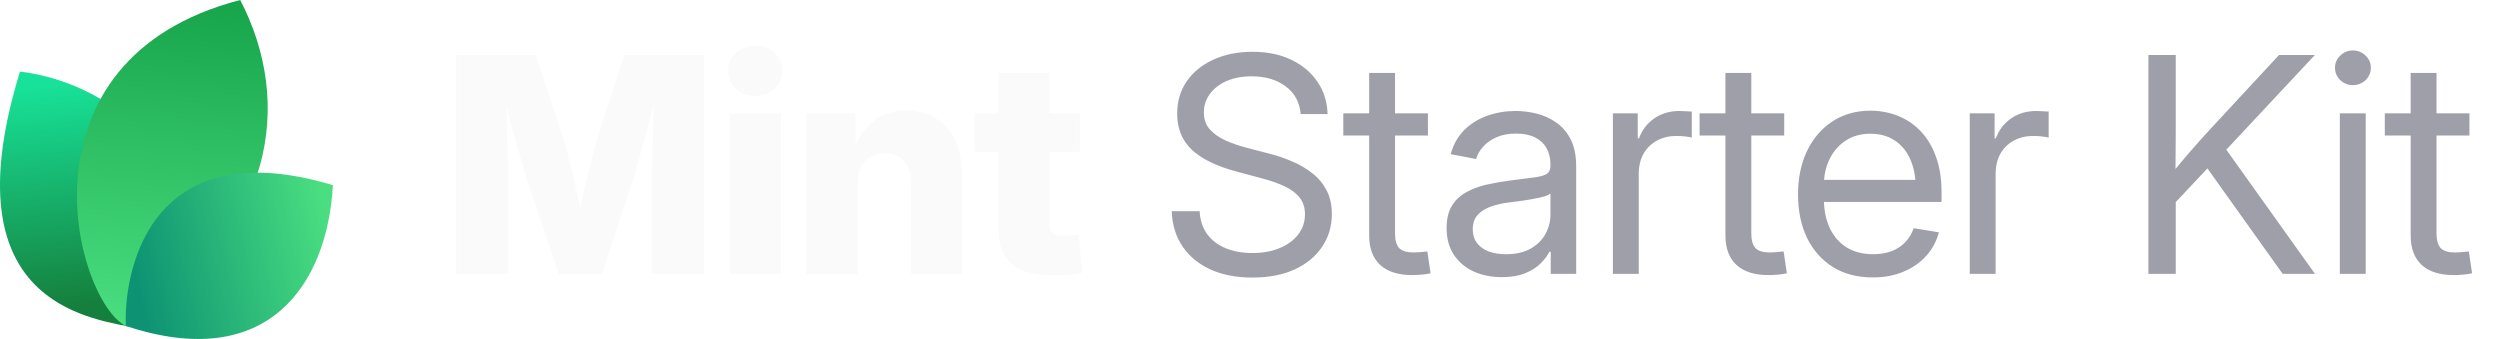
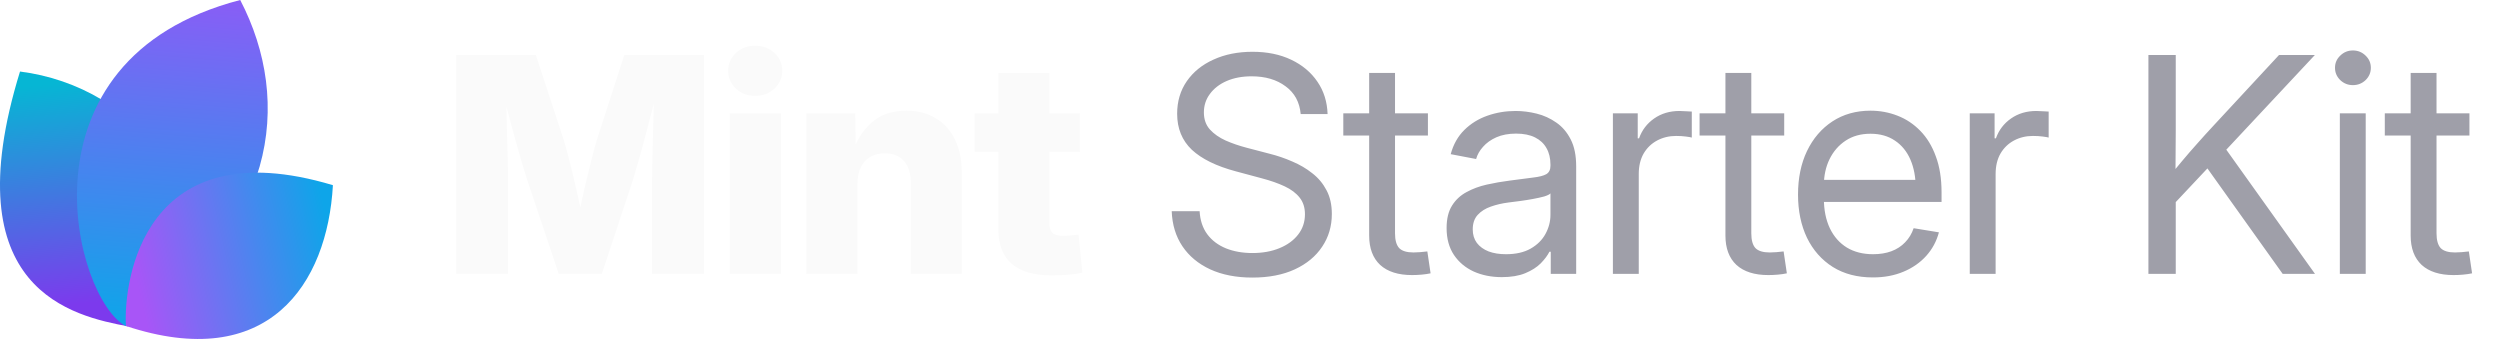
<svg xmlns="http://www.w3.org/2000/svg" width="177" height="24" viewBox="0 0 177 24" fill="none">
  <path d="M9.061 23.108C5.268 22.377 -3.391 20.627 1.417 5.064C9.634 6.099 16.973 14.064 9.061 23.108Z" fill="url(#paint0_linear_17557_2145)" />
  <path d="M8.919 23.094C5.276 21.222 0.784 4.209 17.007 0C20.757 7.193 19.621 16.545 8.919 23.094Z" fill="url(#paint1_linear_17557_2145)" />
  <path d="M8.914 23.079C8.735 19.882 10.159 9.085 23.57 13.111C23.181 20.123 18.984 26.418 8.914 23.079Z" fill="url(#paint2_linear_17557_2145)" />
  <path d="M32.301 19.392V3.894H37.938L39.925 9.948C40.036 10.315 40.164 10.787 40.31 11.362C40.462 11.938 40.611 12.552 40.757 13.204C40.91 13.855 41.048 14.483 41.173 15.086C41.305 15.682 41.412 16.192 41.495 16.615H40.695C40.771 16.192 40.871 15.682 40.996 15.086C41.128 14.49 41.267 13.866 41.412 13.214C41.565 12.562 41.714 11.948 41.86 11.373C42.005 10.79 42.133 10.315 42.244 9.948L44.2 3.894H49.848V19.392H46.166V12.704C46.166 12.357 46.173 11.917 46.187 11.383C46.2 10.849 46.214 10.27 46.228 9.646C46.249 9.022 46.266 8.391 46.28 7.753C46.301 7.115 46.311 6.519 46.311 5.964H46.623C46.485 6.561 46.332 7.181 46.166 7.826C45.999 8.471 45.833 9.102 45.666 9.719C45.507 10.336 45.351 10.901 45.198 11.414C45.053 11.928 44.928 12.357 44.824 12.704L42.608 19.392H39.561L37.314 12.704C37.203 12.357 37.072 11.928 36.919 11.414C36.773 10.901 36.614 10.34 36.441 9.729C36.274 9.112 36.104 8.481 35.931 7.836C35.764 7.192 35.608 6.567 35.463 5.964H35.827C35.834 6.512 35.844 7.105 35.858 7.743C35.872 8.374 35.886 9.005 35.9 9.636C35.92 10.26 35.938 10.839 35.952 11.373C35.965 11.907 35.972 12.351 35.972 12.704V19.392H32.301ZM51.668 19.392V8.024H55.288V19.392H51.668ZM53.468 6.786C52.927 6.786 52.473 6.616 52.105 6.276C51.738 5.93 51.554 5.507 51.554 5.007C51.554 4.508 51.738 4.088 52.105 3.749C52.473 3.409 52.927 3.239 53.468 3.239C54.009 3.239 54.463 3.409 54.83 3.749C55.198 4.082 55.382 4.501 55.382 5.007C55.382 5.507 55.198 5.93 54.83 6.276C54.463 6.616 54.009 6.786 53.468 6.786ZM60.708 13.027V19.392H57.088V8.024H60.551L60.593 10.967H60.281C60.593 10.024 61.061 9.268 61.685 8.7C62.309 8.124 63.138 7.836 64.171 7.836C64.975 7.836 65.672 8.017 66.262 8.377C66.851 8.731 67.302 9.234 67.614 9.885C67.933 10.537 68.092 11.307 68.092 12.194V19.392H64.483V12.912C64.483 12.26 64.32 11.754 63.994 11.394C63.675 11.033 63.221 10.853 62.632 10.853C62.25 10.853 61.914 10.936 61.623 11.102C61.332 11.269 61.106 11.515 60.947 11.841C60.787 12.16 60.708 12.555 60.708 13.027ZM76.456 8.024V10.749H69.008V8.024H76.456ZM70.683 5.163H74.292V15.783C74.292 16.102 74.361 16.334 74.5 16.48C74.646 16.625 74.899 16.698 75.259 16.698C75.405 16.698 75.596 16.688 75.831 16.667C76.074 16.646 76.251 16.629 76.362 16.615L76.632 19.309C76.313 19.378 75.963 19.427 75.582 19.455C75.207 19.482 74.836 19.496 74.469 19.496C73.2 19.496 72.25 19.222 71.619 18.674C70.995 18.127 70.683 17.308 70.683 16.22V5.163Z" fill="#FAFAFA" />
  <path d="M88.667 19.652C87.523 19.652 86.528 19.458 85.682 19.07C84.843 18.681 84.188 18.137 83.716 17.437C83.245 16.736 82.992 15.908 82.957 14.951H84.933C84.968 15.596 85.148 16.14 85.474 16.584C85.8 17.021 86.24 17.354 86.795 17.582C87.35 17.804 87.974 17.915 88.667 17.915C89.388 17.915 90.026 17.801 90.581 17.572C91.143 17.343 91.583 17.024 91.902 16.615C92.228 16.199 92.391 15.717 92.391 15.169C92.391 14.698 92.266 14.306 92.017 13.994C91.767 13.675 91.413 13.408 90.956 13.193C90.498 12.978 89.954 12.787 89.323 12.621L87.502 12.132C86.123 11.765 85.082 11.255 84.382 10.603C83.689 9.944 83.342 9.095 83.342 8.055C83.342 7.174 83.571 6.404 84.028 5.746C84.486 5.087 85.117 4.577 85.921 4.217C86.726 3.849 87.645 3.666 88.678 3.666C89.718 3.666 90.63 3.853 91.413 4.227C92.204 4.602 92.824 5.122 93.275 5.787C93.726 6.446 93.965 7.209 93.993 8.076H92.089C92.013 7.23 91.656 6.574 91.018 6.11C90.387 5.638 89.586 5.403 88.615 5.403C87.95 5.403 87.36 5.513 86.847 5.735C86.341 5.957 85.946 6.262 85.661 6.651C85.377 7.032 85.235 7.469 85.235 7.961C85.235 8.447 85.377 8.849 85.661 9.168C85.946 9.48 86.317 9.74 86.774 9.948C87.232 10.149 87.724 10.319 88.251 10.457L89.884 10.884C90.439 11.023 90.977 11.206 91.496 11.435C92.023 11.657 92.495 11.934 92.911 12.267C93.334 12.593 93.67 12.995 93.92 13.474C94.17 13.945 94.294 14.504 94.294 15.149C94.294 16.015 94.066 16.788 93.608 17.468C93.157 18.148 92.512 18.681 91.673 19.07C90.834 19.458 89.832 19.652 88.667 19.652ZM101.097 8.024V9.594H95.106V8.024H101.097ZM96.937 5.163H98.767V16.521C98.767 17 98.865 17.347 99.059 17.562C99.26 17.77 99.6 17.874 100.078 17.874C100.21 17.874 100.366 17.867 100.546 17.853C100.733 17.832 100.903 17.815 101.056 17.801L101.285 19.351C101.097 19.392 100.886 19.423 100.65 19.444C100.414 19.465 100.189 19.475 99.974 19.475C98.996 19.475 98.244 19.236 97.717 18.758C97.197 18.272 96.937 17.579 96.937 16.677V5.163ZM106.33 19.621C105.595 19.621 104.932 19.489 104.343 19.226C103.754 18.955 103.285 18.564 102.939 18.05C102.592 17.53 102.419 16.896 102.419 16.147C102.419 15.495 102.547 14.965 102.804 14.556C103.06 14.146 103.403 13.828 103.833 13.599C104.263 13.363 104.742 13.186 105.269 13.068C105.796 12.95 106.333 12.857 106.881 12.787C107.574 12.69 108.132 12.617 108.555 12.569C108.978 12.52 109.287 12.441 109.481 12.33C109.675 12.212 109.772 12.014 109.772 11.737V11.654C109.772 11.203 109.679 10.815 109.492 10.489C109.311 10.163 109.041 9.91 108.68 9.729C108.32 9.549 107.872 9.459 107.338 9.459C106.805 9.459 106.34 9.546 105.945 9.719C105.556 9.892 105.241 10.118 104.998 10.395C104.755 10.665 104.593 10.953 104.509 11.258L102.71 10.915C102.897 10.222 103.22 9.65 103.677 9.199C104.135 8.748 104.679 8.412 105.31 8.19C105.941 7.968 106.607 7.857 107.307 7.857C107.8 7.857 108.295 7.92 108.795 8.044C109.301 8.169 109.765 8.381 110.188 8.679C110.611 8.97 110.951 9.369 111.208 9.875C111.464 10.374 111.593 11.005 111.593 11.768V19.392H109.793V17.822H109.7C109.568 18.085 109.363 18.359 109.086 18.643C108.809 18.921 108.444 19.153 107.994 19.34C107.543 19.527 106.988 19.621 106.33 19.621ZM106.621 17.998C107.321 17.998 107.904 17.867 108.368 17.603C108.84 17.333 109.19 16.986 109.419 16.563C109.654 16.133 109.772 15.682 109.772 15.211V13.692C109.703 13.769 109.554 13.841 109.325 13.911C109.096 13.973 108.829 14.032 108.524 14.088C108.226 14.143 107.921 14.192 107.609 14.233C107.304 14.275 107.033 14.309 106.798 14.337C106.354 14.393 105.938 14.49 105.549 14.628C105.168 14.76 104.86 14.954 104.624 15.211C104.388 15.467 104.27 15.811 104.27 16.241C104.27 16.615 104.367 16.934 104.561 17.198C104.762 17.461 105.04 17.662 105.393 17.801C105.747 17.933 106.156 17.998 106.621 17.998ZM114.193 19.392V8.024H115.951V9.792H116.045C116.253 9.209 116.61 8.741 117.116 8.388C117.622 8.034 118.219 7.857 118.905 7.857C119.058 7.857 119.217 7.864 119.384 7.878C119.55 7.885 119.682 7.892 119.779 7.899V9.74C119.716 9.719 119.578 9.695 119.363 9.667C119.155 9.639 118.922 9.625 118.666 9.625C118.174 9.625 117.726 9.733 117.324 9.948C116.922 10.163 116.603 10.471 116.367 10.874C116.138 11.276 116.024 11.758 116.024 12.319V19.392H114.193ZM126.322 8.024V9.594H120.33V8.024H126.322ZM122.161 5.163H123.992V16.521C123.992 17 124.089 17.347 124.283 17.562C124.484 17.77 124.824 17.874 125.302 17.874C125.434 17.874 125.59 17.867 125.77 17.853C125.958 17.832 126.127 17.815 126.28 17.801L126.509 19.351C126.322 19.392 126.11 19.423 125.874 19.444C125.639 19.465 125.413 19.475 125.198 19.475C124.221 19.475 123.468 19.236 122.941 18.758C122.421 18.272 122.161 17.579 122.161 16.677V5.163ZM132.604 19.642C131.502 19.642 130.555 19.396 129.765 18.903C128.974 18.404 128.364 17.714 127.934 16.834C127.511 15.946 127.3 14.927 127.3 13.775C127.3 12.611 127.511 11.584 127.934 10.697C128.364 9.802 128.964 9.102 129.734 8.596C130.51 8.089 131.408 7.836 132.428 7.836C133.1 7.836 133.738 7.954 134.341 8.19C134.952 8.426 135.489 8.783 135.954 9.261C136.425 9.74 136.793 10.343 137.056 11.071C137.327 11.792 137.462 12.645 137.462 13.63V14.296H128.433V12.735H136.463L135.631 13.297C135.631 12.541 135.506 11.876 135.257 11.3C135.007 10.725 134.643 10.277 134.165 9.958C133.686 9.632 133.107 9.469 132.428 9.469C131.748 9.469 131.162 9.632 130.67 9.958C130.177 10.284 129.796 10.725 129.526 11.279C129.262 11.827 129.13 12.441 129.13 13.12V14.046C129.13 14.864 129.273 15.572 129.557 16.168C129.841 16.757 130.243 17.211 130.763 17.53C131.283 17.842 131.901 17.998 132.615 17.998C133.093 17.998 133.523 17.929 133.905 17.79C134.293 17.645 134.619 17.433 134.882 17.156C135.153 16.879 135.354 16.546 135.486 16.157L137.275 16.449C137.108 17.08 136.81 17.634 136.38 18.113C135.95 18.591 135.413 18.966 134.768 19.236C134.123 19.507 133.402 19.642 132.604 19.642ZM139.459 19.392V8.024H141.217V9.792H141.311C141.519 9.209 141.876 8.741 142.382 8.388C142.888 8.034 143.485 7.857 144.171 7.857C144.324 7.857 144.483 7.864 144.649 7.878C144.816 7.885 144.948 7.892 145.045 7.899V9.74C144.982 9.719 144.844 9.695 144.629 9.667C144.421 9.639 144.188 9.625 143.932 9.625C143.439 9.625 142.992 9.733 142.59 9.948C142.188 10.163 141.869 10.471 141.633 10.874C141.404 11.276 141.29 11.758 141.29 12.319V19.392H139.459ZM153.429 14.961V12.715C153.783 12.257 154.136 11.82 154.49 11.404C154.844 10.981 155.204 10.565 155.572 10.156C155.939 9.74 156.314 9.327 156.695 8.918L161.355 3.894H163.893L157.277 10.967H157.184L153.429 14.961ZM152.108 19.392V3.894H154.043V9.241L154.022 12.559L154.043 13.505V19.392H152.108ZM161.615 19.392L155.967 11.477L157.173 9.969L163.903 19.392H161.615ZM165.661 19.392V8.024H167.492V19.392H165.661ZM166.587 6.027C166.24 6.027 165.942 5.909 165.692 5.673C165.443 5.43 165.318 5.139 165.318 4.799C165.318 4.459 165.443 4.172 165.692 3.936C165.942 3.693 166.24 3.572 166.587 3.572C166.934 3.572 167.232 3.693 167.482 3.936C167.731 4.172 167.856 4.459 167.856 4.799C167.856 5.139 167.731 5.43 167.482 5.673C167.232 5.909 166.934 6.027 166.587 6.027ZM174.836 8.024V9.594H168.844V8.024H174.836ZM170.675 5.163H172.506V16.521C172.506 17 172.603 17.347 172.797 17.562C172.998 17.77 173.338 17.874 173.816 17.874C173.948 17.874 174.104 17.867 174.284 17.853C174.472 17.832 174.641 17.815 174.794 17.801L175.023 19.351C174.836 19.392 174.624 19.423 174.388 19.444C174.153 19.465 173.927 19.475 173.712 19.475C172.735 19.475 171.982 19.236 171.455 18.758C170.935 18.272 170.675 17.579 170.675 16.677V5.163Z" fill="#9F9FA9" />
  <defs>
    <linearGradient id="paint0_linear_17557_2145" x1="3.776" y1="5.916" x2="5.232" y2="21.559" gradientUnits="userSpaceOnUse">
-       <stop stop-color="#18E299" />
-       <stop offset="1" stop-color="#15803D" />
+       <stop stop-color="#06B6D4" />
+       <stop offset="1" stop-color="#7C3AED" />
    </linearGradient>
    <linearGradient id="paint1_linear_17557_2145" x1="12.171" y1="-0.718" x2="10.19" y2="22.983" gradientUnits="userSpaceOnUse">
-       <stop stop-color="#16A34A" />
-       <stop offset="1" stop-color="#4ADE80" />
+       <stop stop-color="#8B5CF6" />
+       <stop offset="1" stop-color="#0EA5E9" />
    </linearGradient>
    <linearGradient id="paint2_linear_17557_2145" x1="23.133" y1="15.353" x2="9.338" y2="18.52" gradientUnits="userSpaceOnUse">
-       <stop stop-color="#4ADE80" />
-       <stop offset="1" stop-color="#0D9373" />
+       <stop stop-color="#0EA5E9" />
+       <stop offset="1" stop-color="#A855F7" />
    </linearGradient>
  </defs>
</svg>
